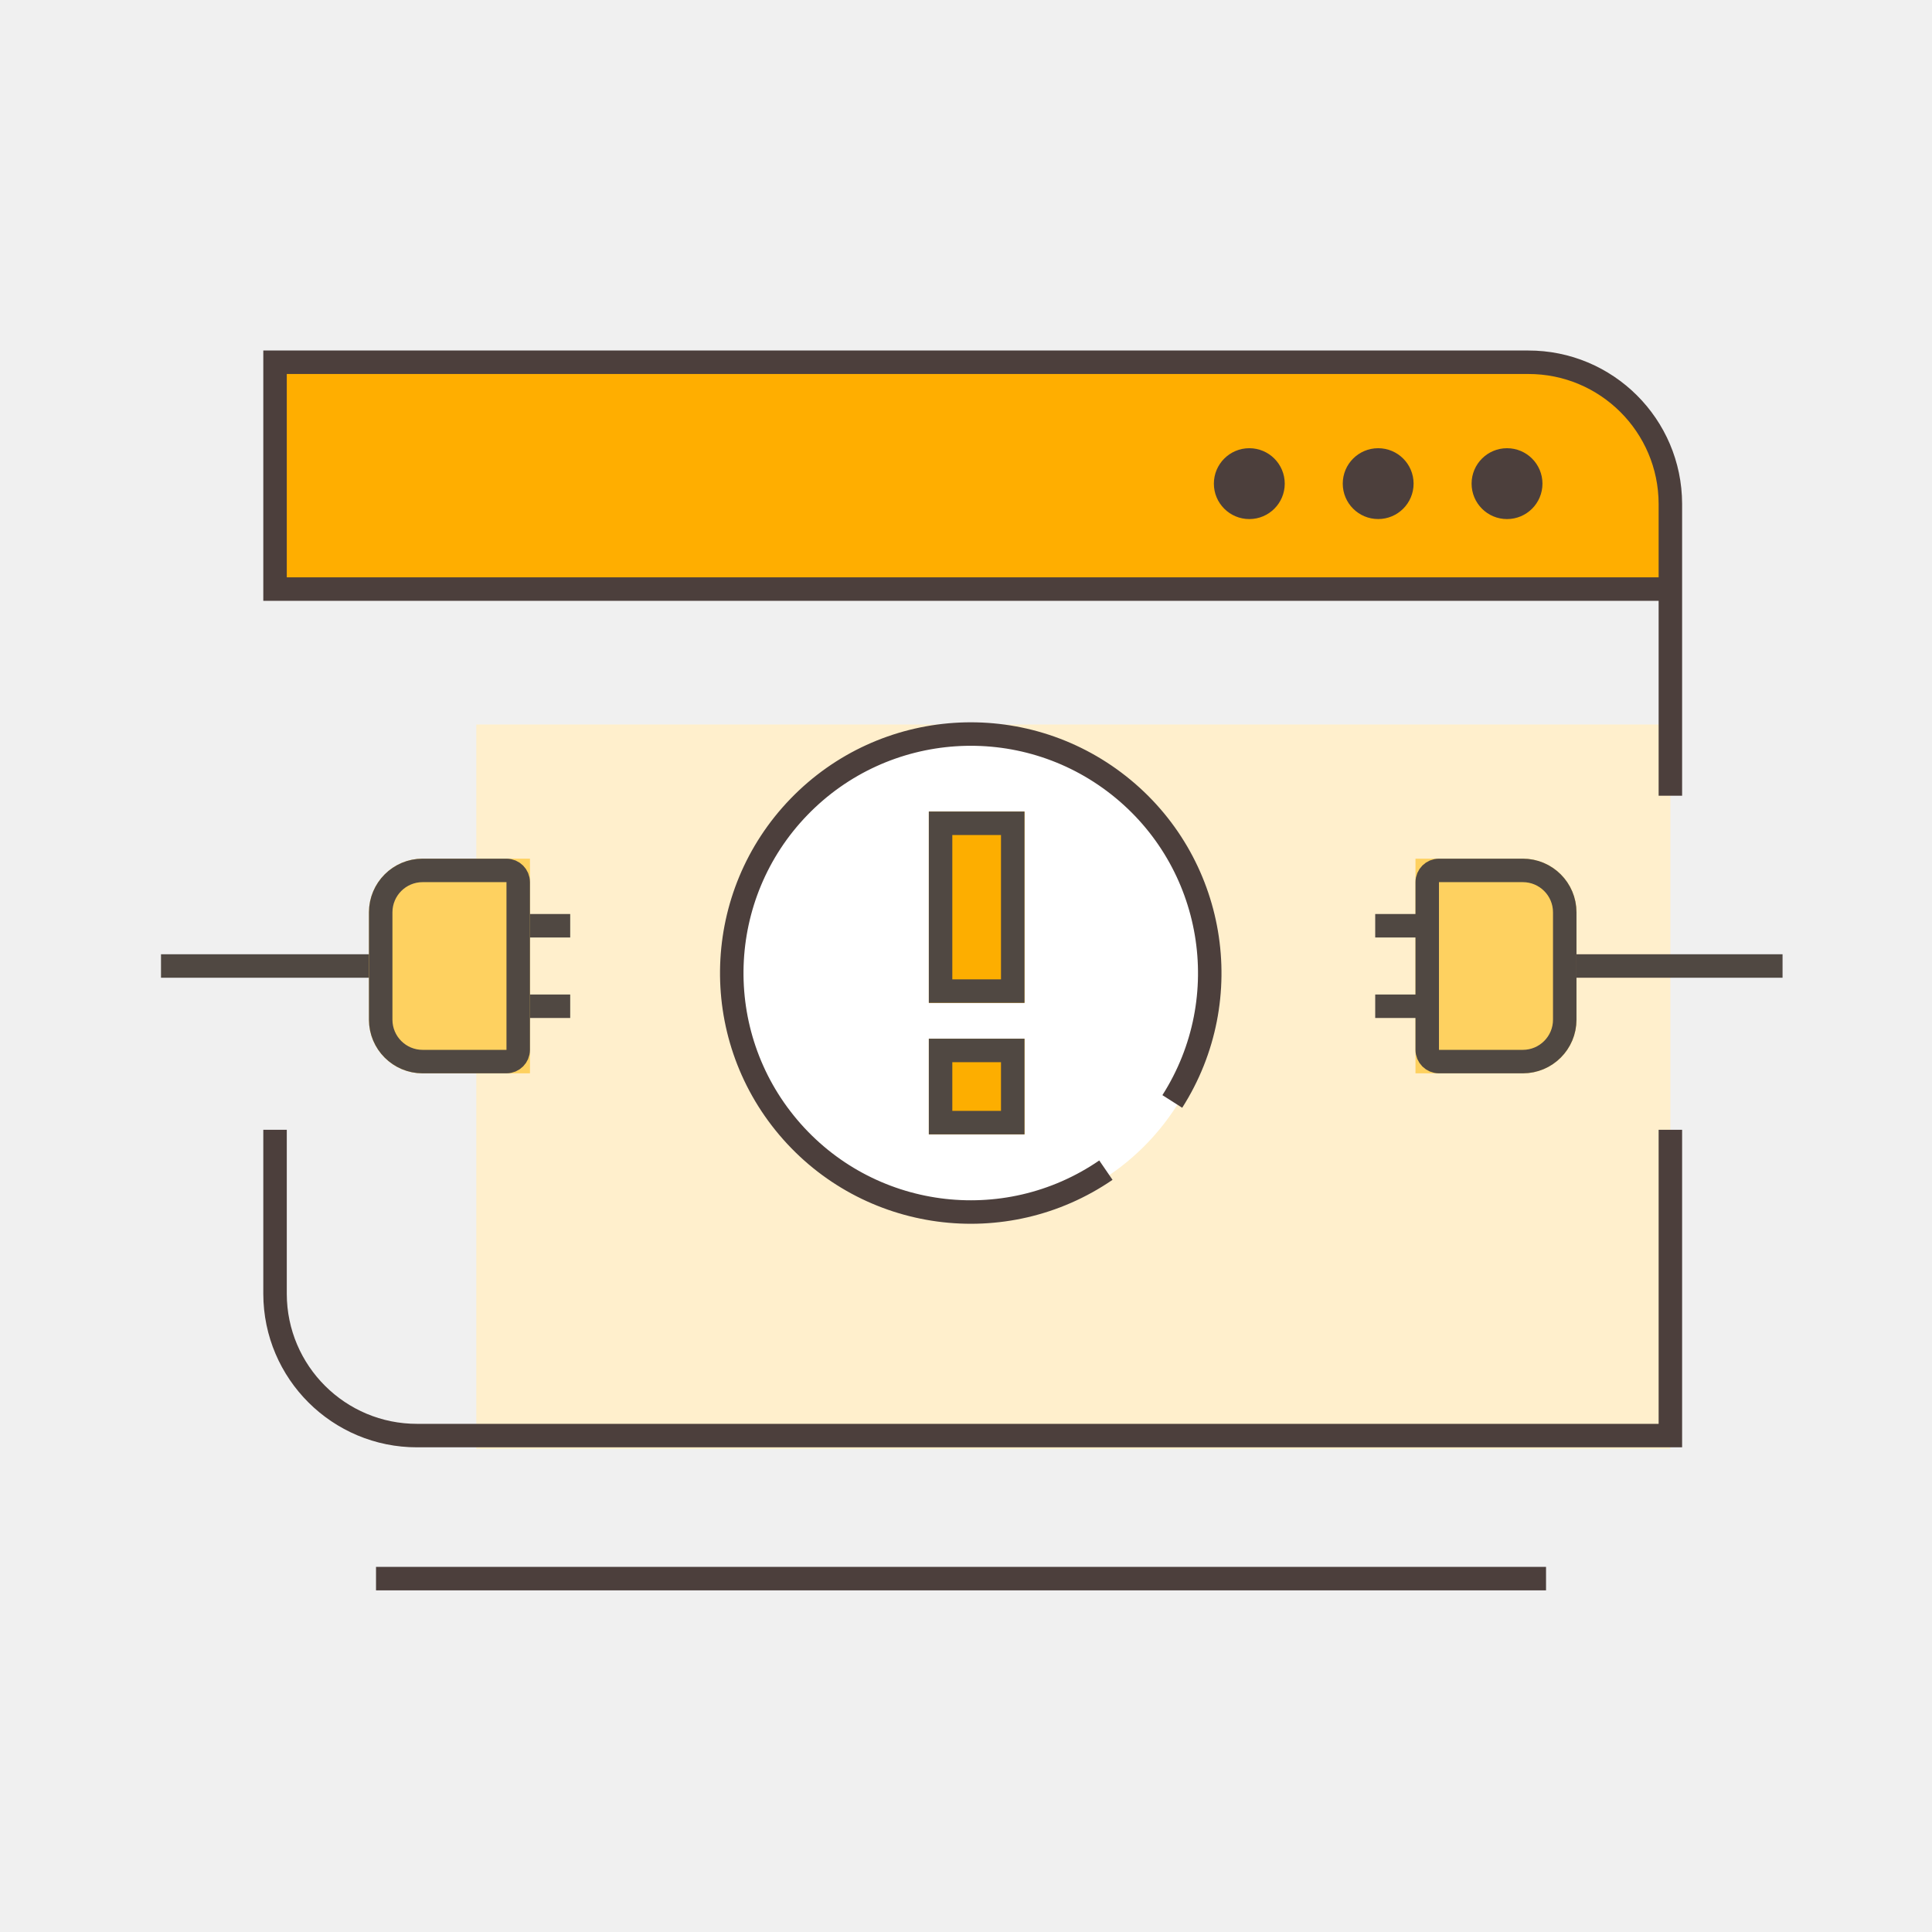
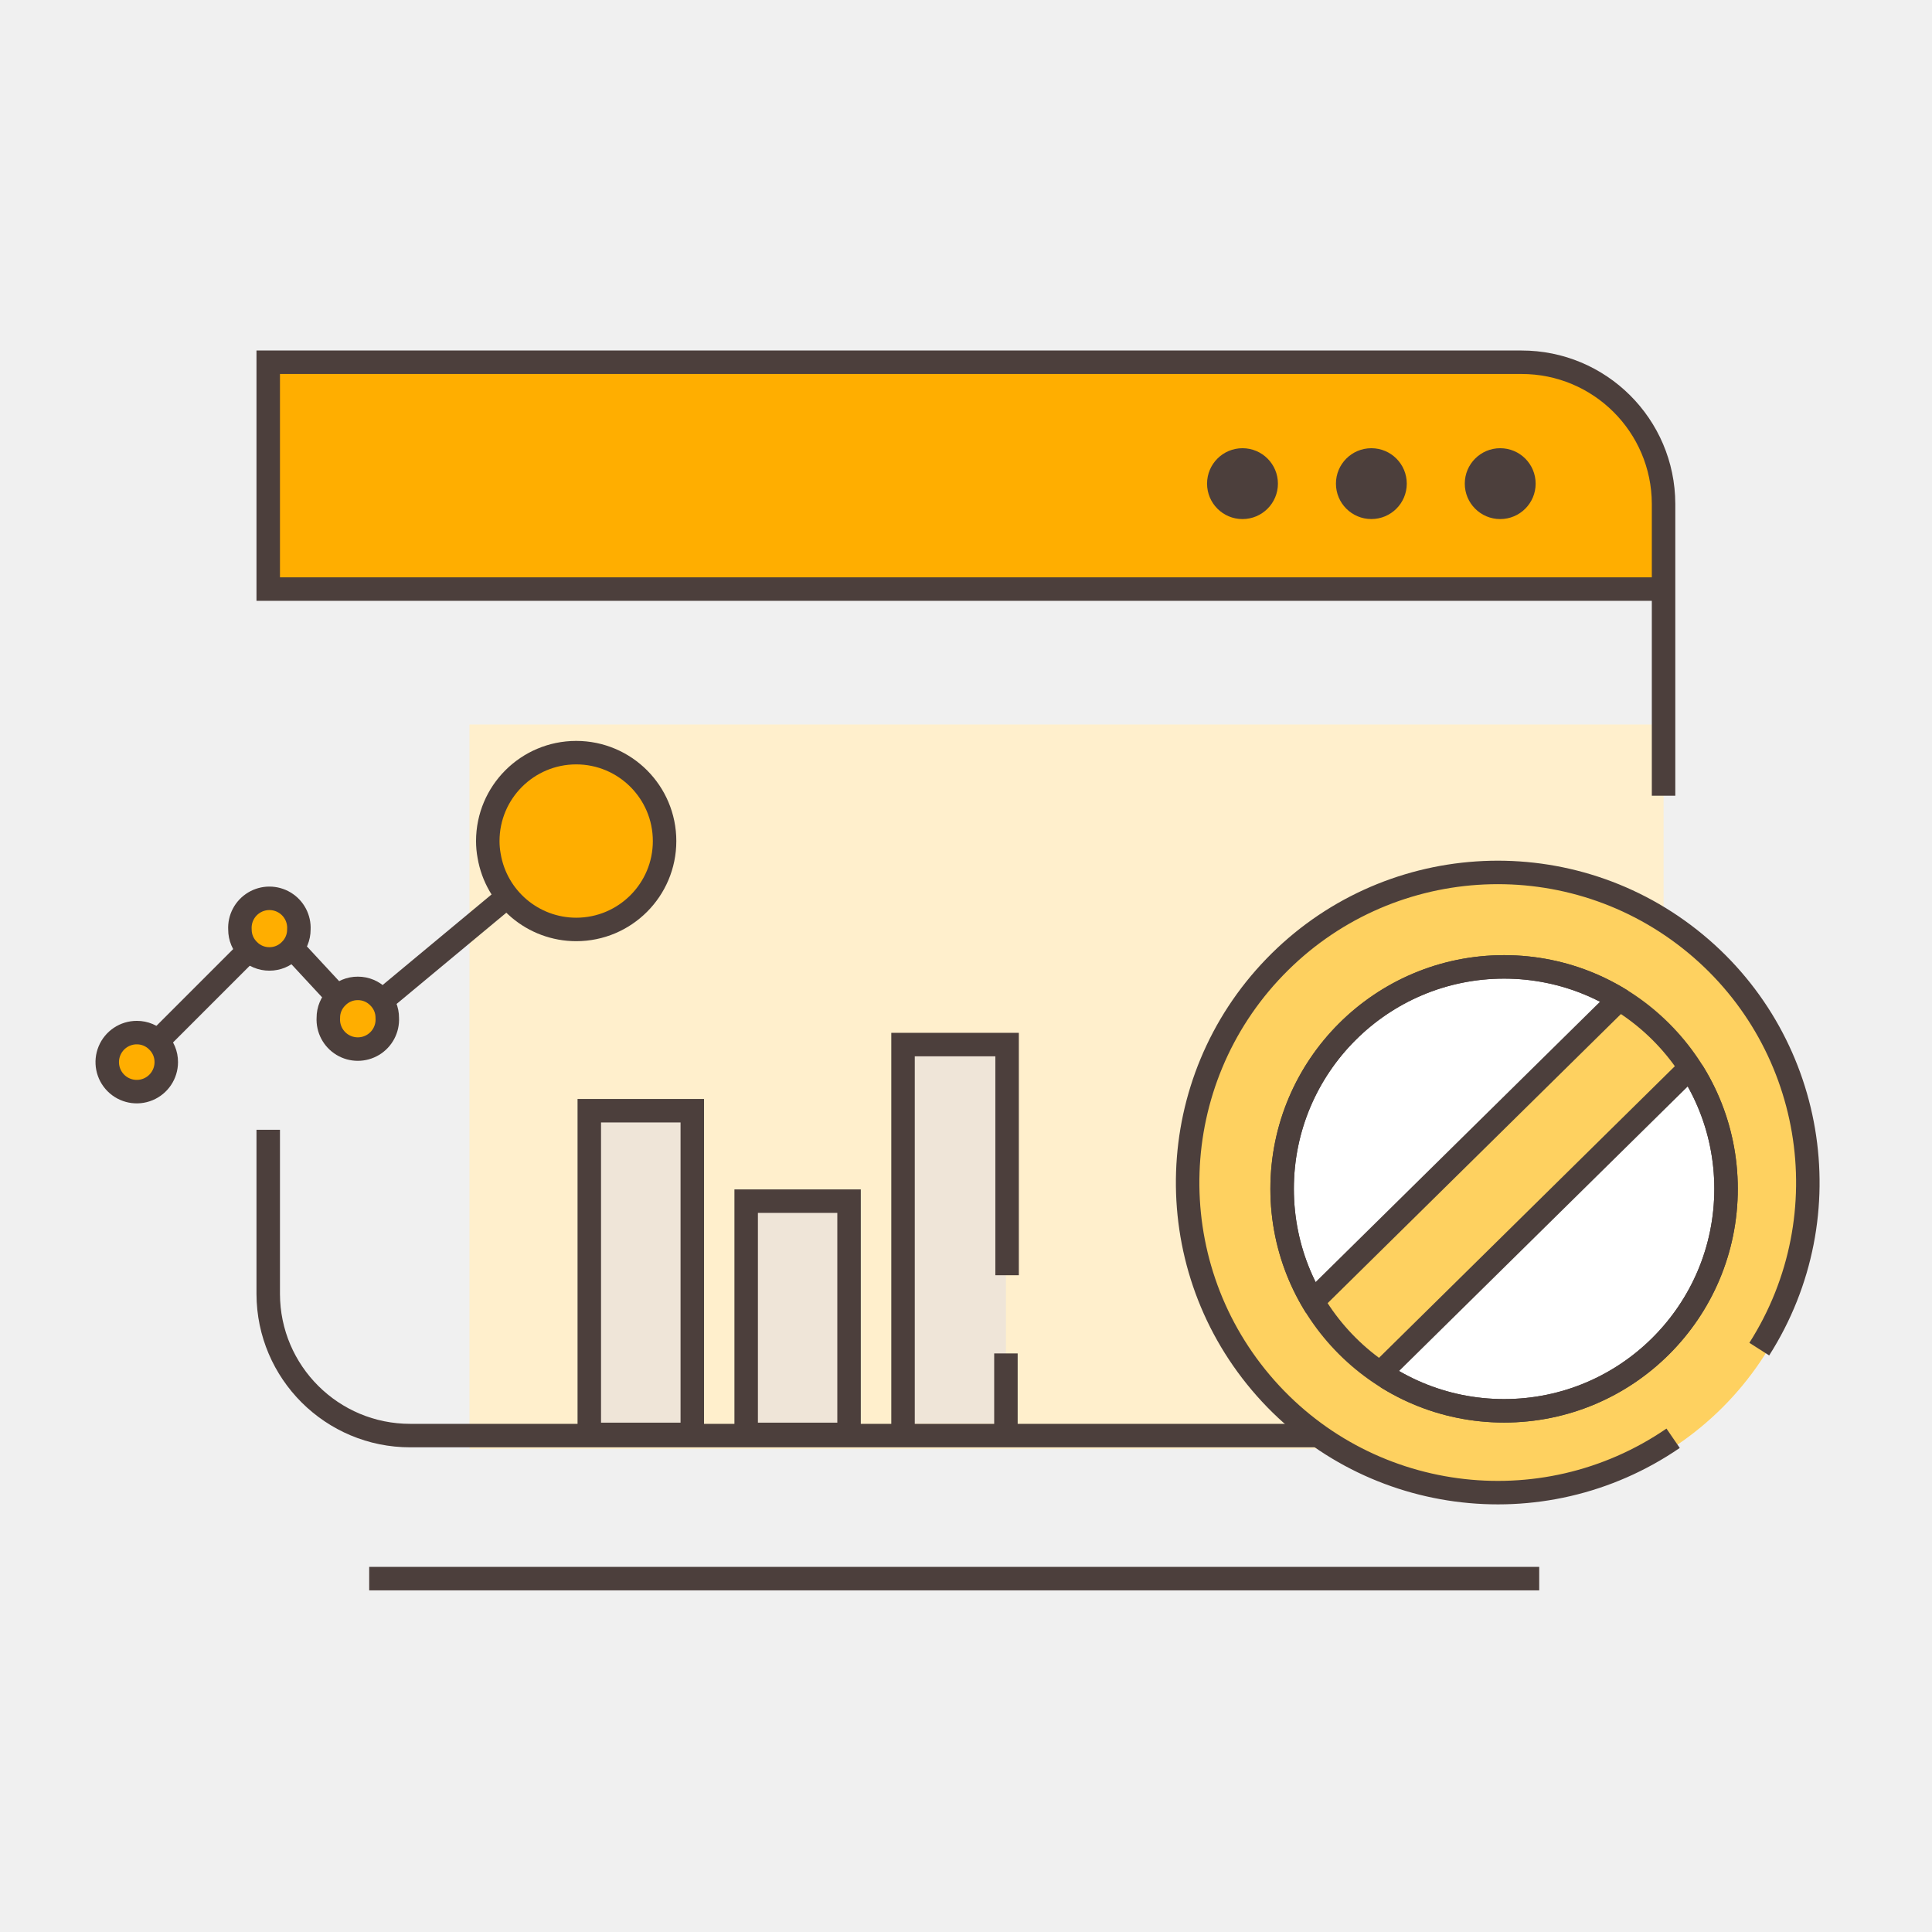
<svg xmlns="http://www.w3.org/2000/svg" width="144" height="144" viewBox="0 0 144 144">
  <defs>
    <style>
-             .cls-10,.cls-13,.cls-4{fill:none}.cls-4{stroke:#4c3f3c;stroke-miterlimit:10}.cls-10,.cls-11,.cls-4,.cls-9{stroke-width:1.75px}.cls-5{fill:#4c3f3c}.cls-9{fill:#fdae00}.cls-10,.cls-11,.cls-9{stroke:#504842}.cls-11{fill:#fed160}.cls-12{stroke:none}
+             .cls-4,.cls-6{fill:none}.cls-5{fill:#ffae00}.cls-12,.cls-4,.cls-5,.cls-6{stroke:#4c3f3c;stroke-width:1.75px}.cls-6{stroke-miterlimit:10}.cls-7{fill:#4c3f3c}.cls-8{fill:#fed160}.cls-12{fill:#efe5d8}
        </style>
  </defs>
-   <g id="com_icon_notc" transform="translate(-888 8)">
+   <g id="com_icon_notp" transform="translate(-888 8)">
    <path id="사각형_1809" data-name="사각형 1809" transform="translate(888 -8)" style="opacity:.2;fill:none" d="M0 0h144v144H0z" />
-     <g id="icon" transform="translate(908.177 19.839)">
+     <g id="icon" transform="translate(907.669 19.839)">
      <g id="그룹_124" data-name="그룹 124">
        <path id="사각형_1331" data-name="사각형 1331" d="M0 0h94a10 10 0 0 1 10 10v7H0V0z" transform="translate(.324 -.839)" style="fill:#ffae00" />
        <path id="사각형_1330" data-name="사각형 1330" transform="translate(15.324 26.161)" style="fill:#ffefcc" d="M0 0h89v54H0z" />
-       </g>
-       <path id="패스_3693" data-name="패스 3693" class="cls-4" d="M1081.052 219.857h-104V202.95h93.4a10.58 10.58 0 0 1 10.6 10.552v21.758" transform="translate(-976.729 -203.789)" />
-       <path id="패스_3694" data-name="패스 3694" class="cls-5" d="M1002.309 207.172a2.641 2.641 0 1 1-2.64-2.64 2.641 2.641 0 0 1 2.64 2.64z" transform="translate(-926.729 -198.964)" />
-       <path id="패스_3695" data-name="패스 3695" class="cls-5" d="M1005.035 207.172a2.64 2.64 0 1 1-2.64-2.64 2.641 2.641 0 0 1 2.64 2.64z" transform="translate(-919.851 -198.964)" />
-       <path id="패스_3696" data-name="패스 3696" class="cls-5" d="M1007.767 207.172a2.641 2.641 0 1 1-2.64-2.64 2.641 2.641 0 0 1 2.64 2.64z" transform="translate(-912.978 -198.964)" />
-       <g id="graph" transform="translate(7.849 51.006)">
-         <path id="선_41" data-name="선 41" transform="translate(0 38.816)" style="stroke-width:1.75px;stroke:#4c3f3c;fill:none" d="M0 0h87.206" />
-       </g>
-       <g id="그룹_1126" data-name="그룹 1126" transform="translate(2.196 2.196)">
-         <g id="그룹_103" data-name="그룹 103" transform="translate(32.154 24.661)">
-           <circle id="타원_12" data-name="타원 12" cx="17.75" cy="17.75" r="17.75" transform="translate(.446 .445)" style="fill:#fff" />
-           <g id="그룹_102" data-name="그룹 102">
-             <path id="패스_3642" data-name="패스 3642" d="M118.9 70.02a17.813 17.813 0 1 1 4.95-5.12" transform="translate(-91 -37.5)" style="opacity:.999;stroke-width:1.75px;stroke-miterlimit:10;stroke:#4c3f3c;fill:none" />
-           </g>
-         </g>
-         <g id="사각형_1880" data-name="사각형 1880" class="cls-9">
-           <path class="cls-12" d="M0 0h7.129v14.258H0z" transform="translate(46.857 30.453)" />
-           <path class="cls-13" d="M.875.875h5.379v12.508H.875z" transform="translate(46.857 30.453)" />
-         </g>
-         <g id="사각형_1881" data-name="사각형 1881" class="cls-9">
-           <path class="cls-12" d="M0 0h7.129v7.129H0z" transform="translate(46.857 47.384)" />
-           <path class="cls-13" d="M.875.875h5.379v5.379H.875z" transform="translate(46.857 47.384)" />
+         <g id="그룹_1131" data-name="그룹 1131" transform="translate(-11.669 27.161)">
+           <path id="패스_3662" data-name="패스 3662" class="cls-4" d="M0 15.388 10.108 5.28l6.456 6.966L29.945 1.12" transform="translate(2.196 8.772)" />
+           <path id="패스_3653" data-name="패스 3653" class="cls-5" d="M3.745.648A2.147 2.147 0 0 1 4.393 2.2 2.2 2.2 0 1 1 2.2 0a2.147 2.147 0 0 1 1.545.648z" transform="translate(0 21.964)" />
+           <path id="패스_3654" data-name="패스 3654" class="cls-5" d="M3.745 3.745a2.147 2.147 0 0 1-1.545.648 2.147 2.147 0 0 1-1.552-.648A2.147 2.147 0 0 1 0 2.2a2.2 2.2 0 1 1 4.393 0 2.147 2.147 0 0 1-.648 1.545z" transform="translate(9.883 12.08)" />
+           <path id="패스_3655" data-name="패스 3655" class="cls-5" d="M3.745.648A2.147 2.147 0 0 1 4.393 2.2 2.2 2.2 0 1 1 0 2.2 2.147 2.147 0 0 1 .648.648 2.147 2.147 0 0 1 2.2 0a2.147 2.147 0 0 1 1.545.648z" transform="translate(16.472 18.669)" />
+           <path id="패스_3656" data-name="패스 3656" class="cls-5" d="M6.589 0a6.589 6.589 0 0 1 0 13.178A6.587 6.587 0 0 1 .1 7.687a6.008 6.008 0 0 1-.1-1.1A6.594 6.594 0 0 1 6.589 0z" transform="translate(28.356 1.098)" />
        </g>
      </g>
-       <path id="패스_5146" data-name="패스 5146" class="cls-4" d="M1081.052 260.156v22.794h-93.4a10.58 10.58 0 0 1-10.6-10.556v-12.238" transform="translate(-976.729 -203.789)" />
-       <g id="그룹_1128" data-name="그룹 1128" transform="translate(85.184 39.661)">
-         <path id="선_72" data-name="선 72" class="cls-10" transform="translate(11.5 4.5)" d="M16 0H0" />
-         <path id="선_73" data-name="선 73" class="cls-10" transform="translate(-93.361 4.5)" d="M16 0H0" />
+       <path id="패스_3693" data-name="패스 3693" class="cls-6" d="M1081.052 219.857h-104V202.95h93.4a10.58 10.58 0 0 1 10.6 10.552v21.758" transform="translate(-976.729 -203.789)" />
+       <path id="패스_3694" data-name="패스 3694" class="cls-7" d="M1002.309 207.172a2.641 2.641 0 1 1-2.64-2.64 2.641 2.641 0 0 1 2.64 2.64z" transform="translate(-926.729 -198.964)" />
+       <path id="패스_3695" data-name="패스 3695" class="cls-7" d="M1005.035 207.172a2.64 2.64 0 1 1-2.64-2.64 2.641 2.641 0 0 1 2.64 2.64z" transform="translate(-919.851 -198.964)" />
+       <path id="패스_3696" data-name="패스 3696" class="cls-7" d="M1007.767 207.172a2.641 2.641 0 1 1-2.64-2.64 2.641 2.641 0 0 1 2.64 2.64z" transform="translate(-912.978 -198.964)" />
+       <g id="graph" transform="translate(7.849 51.006)">
+         <path id="선_41" data-name="선 41" class="cls-4" transform="translate(0 38.816)" d="M0 0h87.206" />
      </g>
-       <g id="그룹_1129" data-name="그룹 1129" transform="translate(5)">
-         <path id="선_74" data-name="선 74" class="cls-10" transform="translate(13.323 41.161)" d="M4 0H0" />
-         <path id="선_75" data-name="선 75" class="cls-10" transform="translate(13.323 47.161)" d="M4 0H0" />
-         <g id="사각형_1882" data-name="사각형 1882" class="cls-11">
-           <path class="cls-12" d="M4 0h8v16H4a4 4 0 0 1-4-4V4a4 4 0 0 1 4-4z" transform="translate(2.323 36.161)" />
-           <path class="cls-13" d="M4 .875h6.25a.875.875 0 0 1 .875.875v12.5a.875.875 0 0 1-.875.875H4A3.125 3.125 0 0 1 .875 12V4A3.125 3.125 0 0 1 4 .875z" transform="translate(2.323 36.161)" />
-         </g>
+       <path id="패스_5146" data-name="패스 5146" class="cls-6" d="M1081.052 260.156v22.794h-93.4a10.58 10.58 0 0 1-10.6-10.556v-12.238" transform="translate(-976.729 -203.789)" />
+       <g id="그룹_102" data-name="그룹 102" transform="translate(68.827 37.161)">
+         <circle id="타원_12" data-name="타원 12" class="cls-8" cx="23.032" cy="23.032" r="23.032" transform="translate(.578 .578)" />
+         <path id="패스_3642" data-name="패스 3642" d="M127.208 79.7a23.113 23.113 0 1 1 6.422-6.644" transform="translate(-91 -37.5)" style="opacity:.999;stroke-miterlimit:10;stroke:#4c3f3c;stroke-width:1.75px;fill:none" />
+         <circle id="타원_253" data-name="타원 253" cx="16.544" cy="16.544" r="16.544" transform="translate(7.066 7.066)" style="fill:#fff;stroke:#4c3f3c;stroke-width:1.75px" />
+         <path id="사각형_1880" data-name="사각형 1880" class="cls-8" transform="rotate(45 6.599 44.45)" d="M0 0h7.785v35.369H0z" />
+         <circle id="타원_254" data-name="타원 254" class="cls-4" cx="16.544" cy="16.544" r="16.544" transform="translate(7.066 7.066)" />
+         <path id="패스_5147" data-name="패스 5147" class="cls-4" d="M7.14 29.854 29.847 7.471" transform="translate(2.125 2.223)" />
+         <path id="패스_5148" data-name="패스 5148" class="cls-4" d="M7.14 29.854 29.847 7.471" transform="translate(7.315 7.413)" />
      </g>
-       <g id="그룹_1130" data-name="그룹 1130" transform="translate(81.825 36.161)">
-         <g id="사각형_1882-2" data-name="사각형 1882" class="cls-11">
-           <path class="cls-12" d="M0 0h8a4 4 0 0 1 4 4v8a4 4 0 0 1-4 4H0V0z" transform="translate(3.5)" />
-           <path class="cls-13" d="M1.75.875H8A3.125 3.125 0 0 1 11.125 4v8A3.125 3.125 0 0 1 8 15.125H1.75a.875.875 0 0 1-.875-.875V1.75A.875.875 0 0 1 1.75.875z" transform="translate(3.5)" />
-         </g>
-         <path id="선_76" data-name="선 76" class="cls-10" transform="translate(.498 5)" d="M4 0H0" />
-         <path id="선_77" data-name="선 77" class="cls-10" transform="translate(.498 11)" d="M4 0H0" />
+       <g id="그룹_1125" data-name="그룹 1125" transform="translate(165.253 121.017)">
+         <path id="패스_3620" data-name="패스 3620" d="M-213.889 193.349h7.669v28.035h-7.669z" transform="translate(96.274 -264.151)" style="fill:#efe5d8" />
+         <path id="패스_3621" data-name="패스 3621" class="cls-12" d="M-311.39 298.392h7.669v17.385h-7.669z" transform="translate(182.083 -357.721)" />
+         <path id="패스_3622" data-name="패스 3622" class="cls-12" d="M-408.892 236.682h7.677v24.126h-7.677z" transform="translate(267.892 -302.752)" />
+         <path id="패스_3632" data-name="패스 3632" class="cls-4" d="M-500.856 66.637V37.58h7.756v17.193" transform="translate(383.241 -108.58)" />
+         <path id="패스_3633" data-name="패스 3633" class="cls-4" d="M-492.254 63.4v6.126" transform="translate(382.308 -111.379)" />
      </g>
    </g>
  </g>
</svg>
